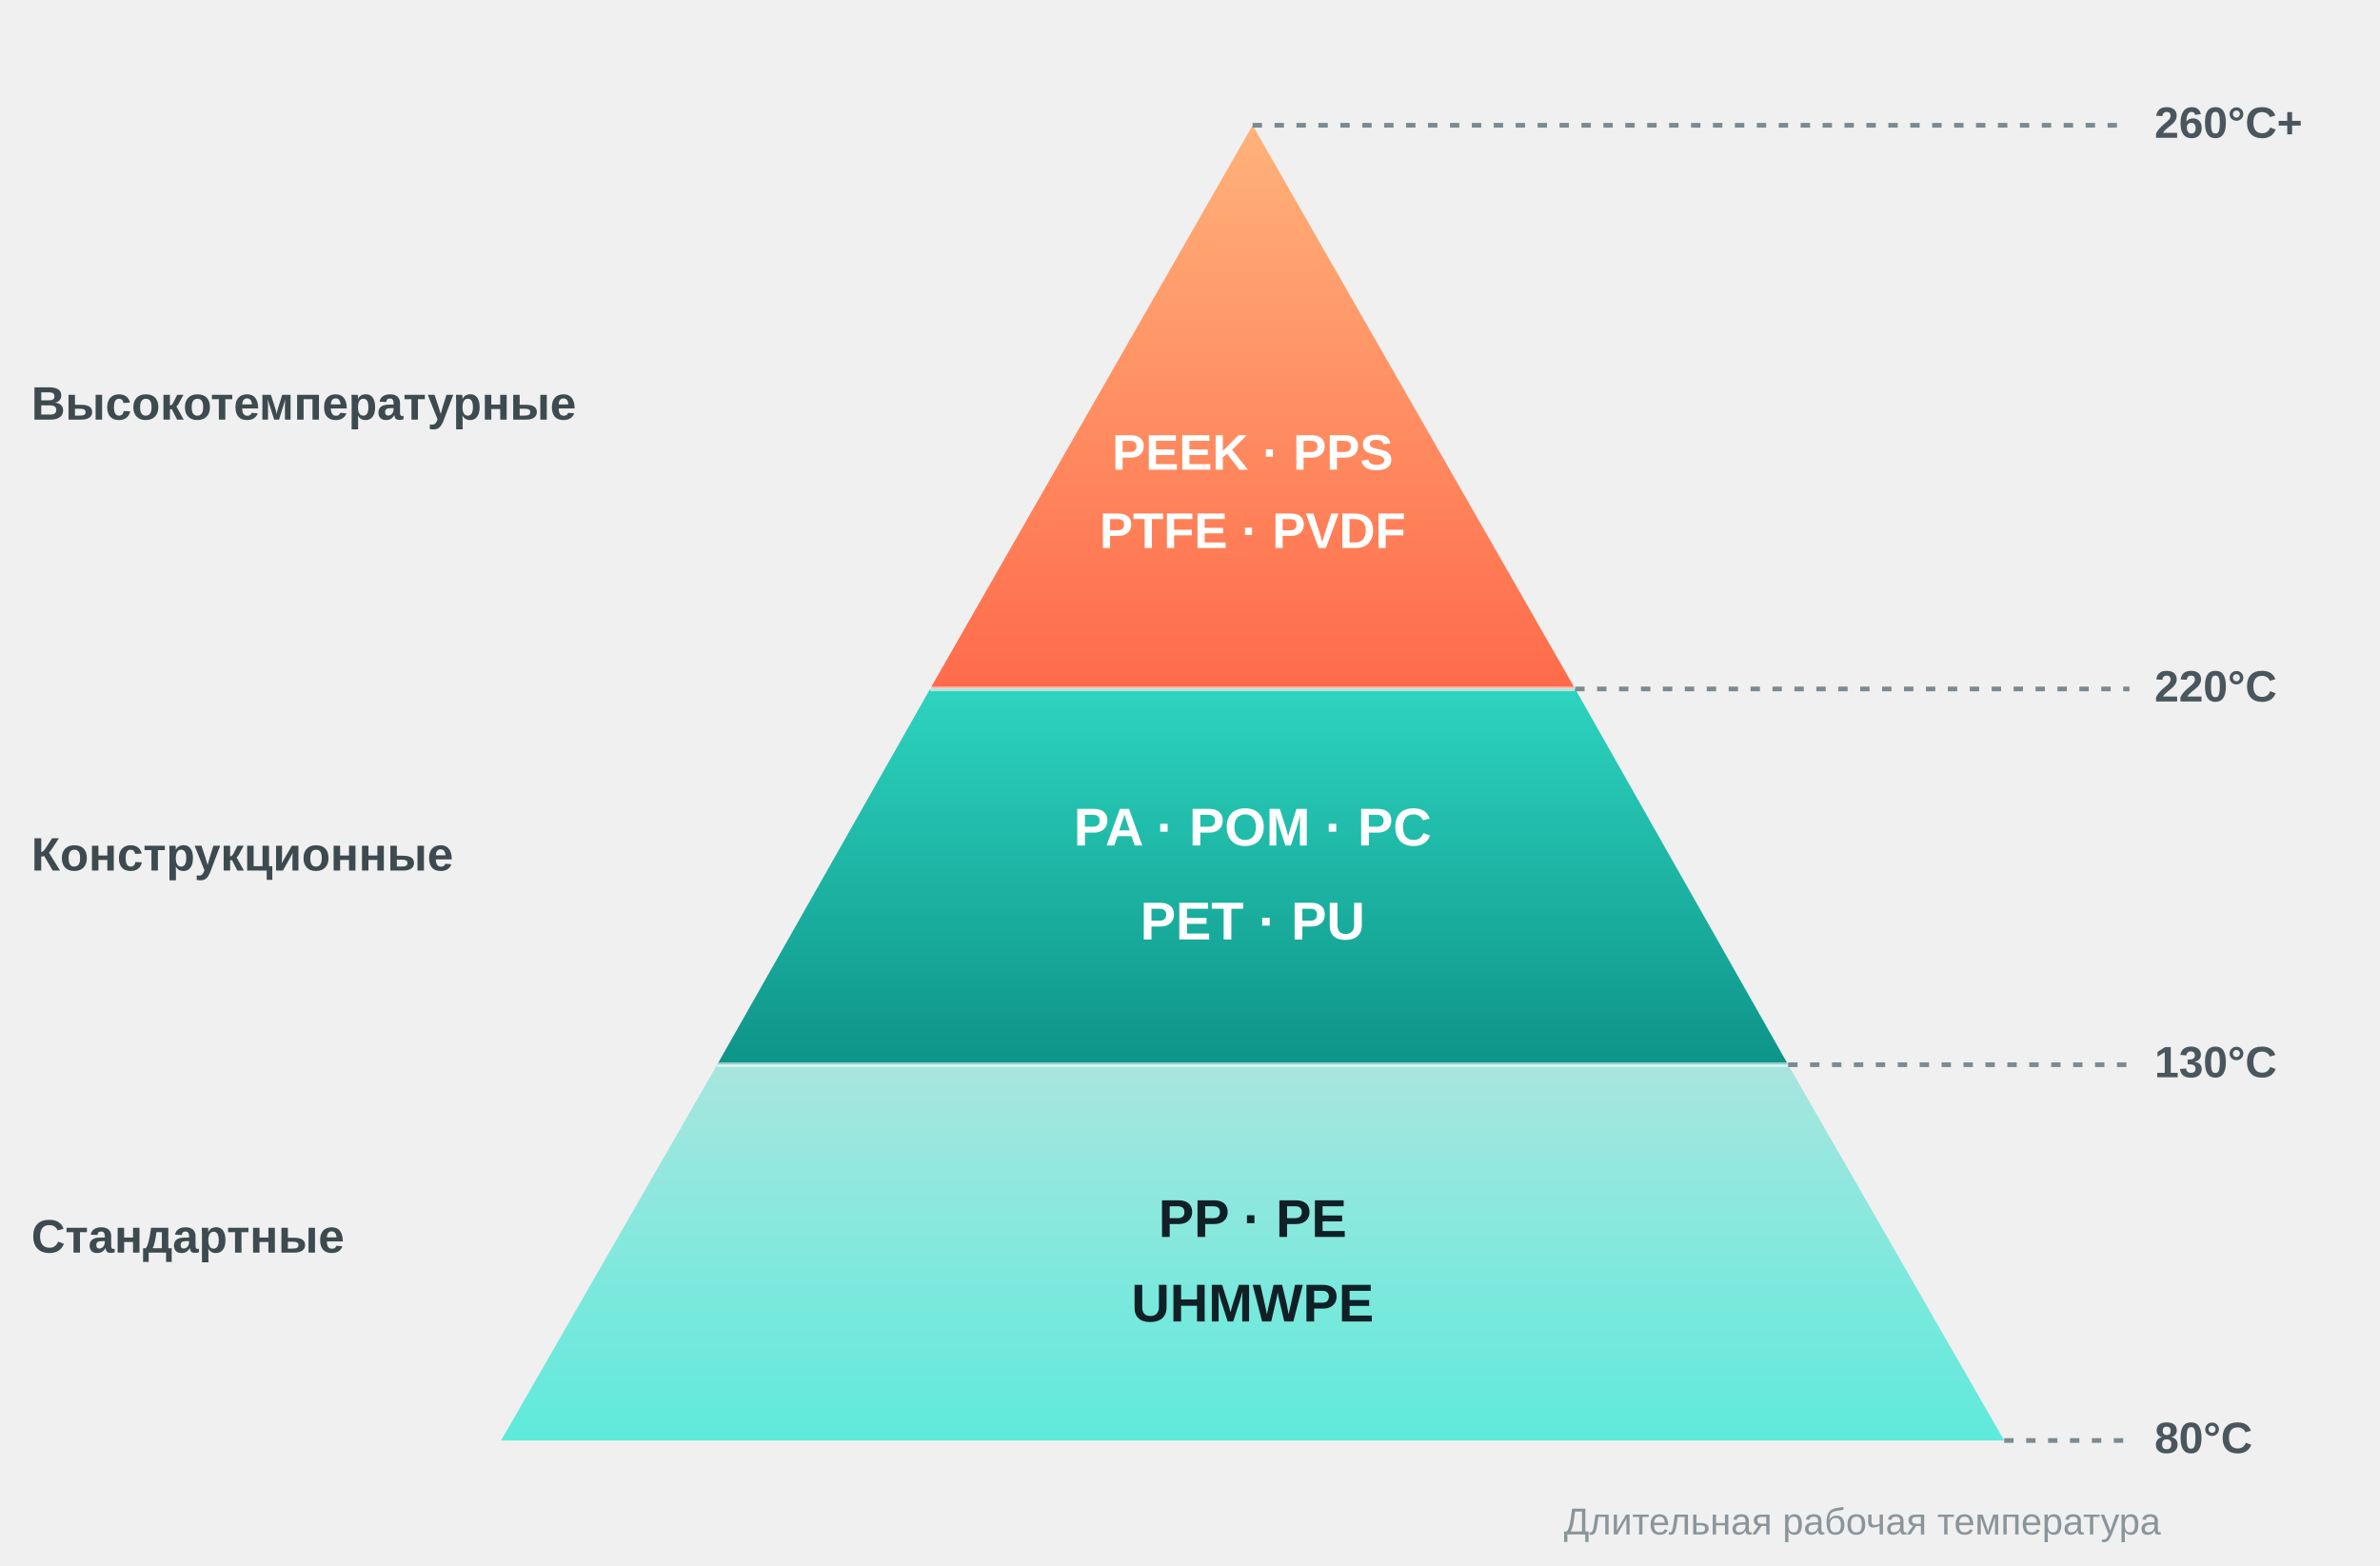
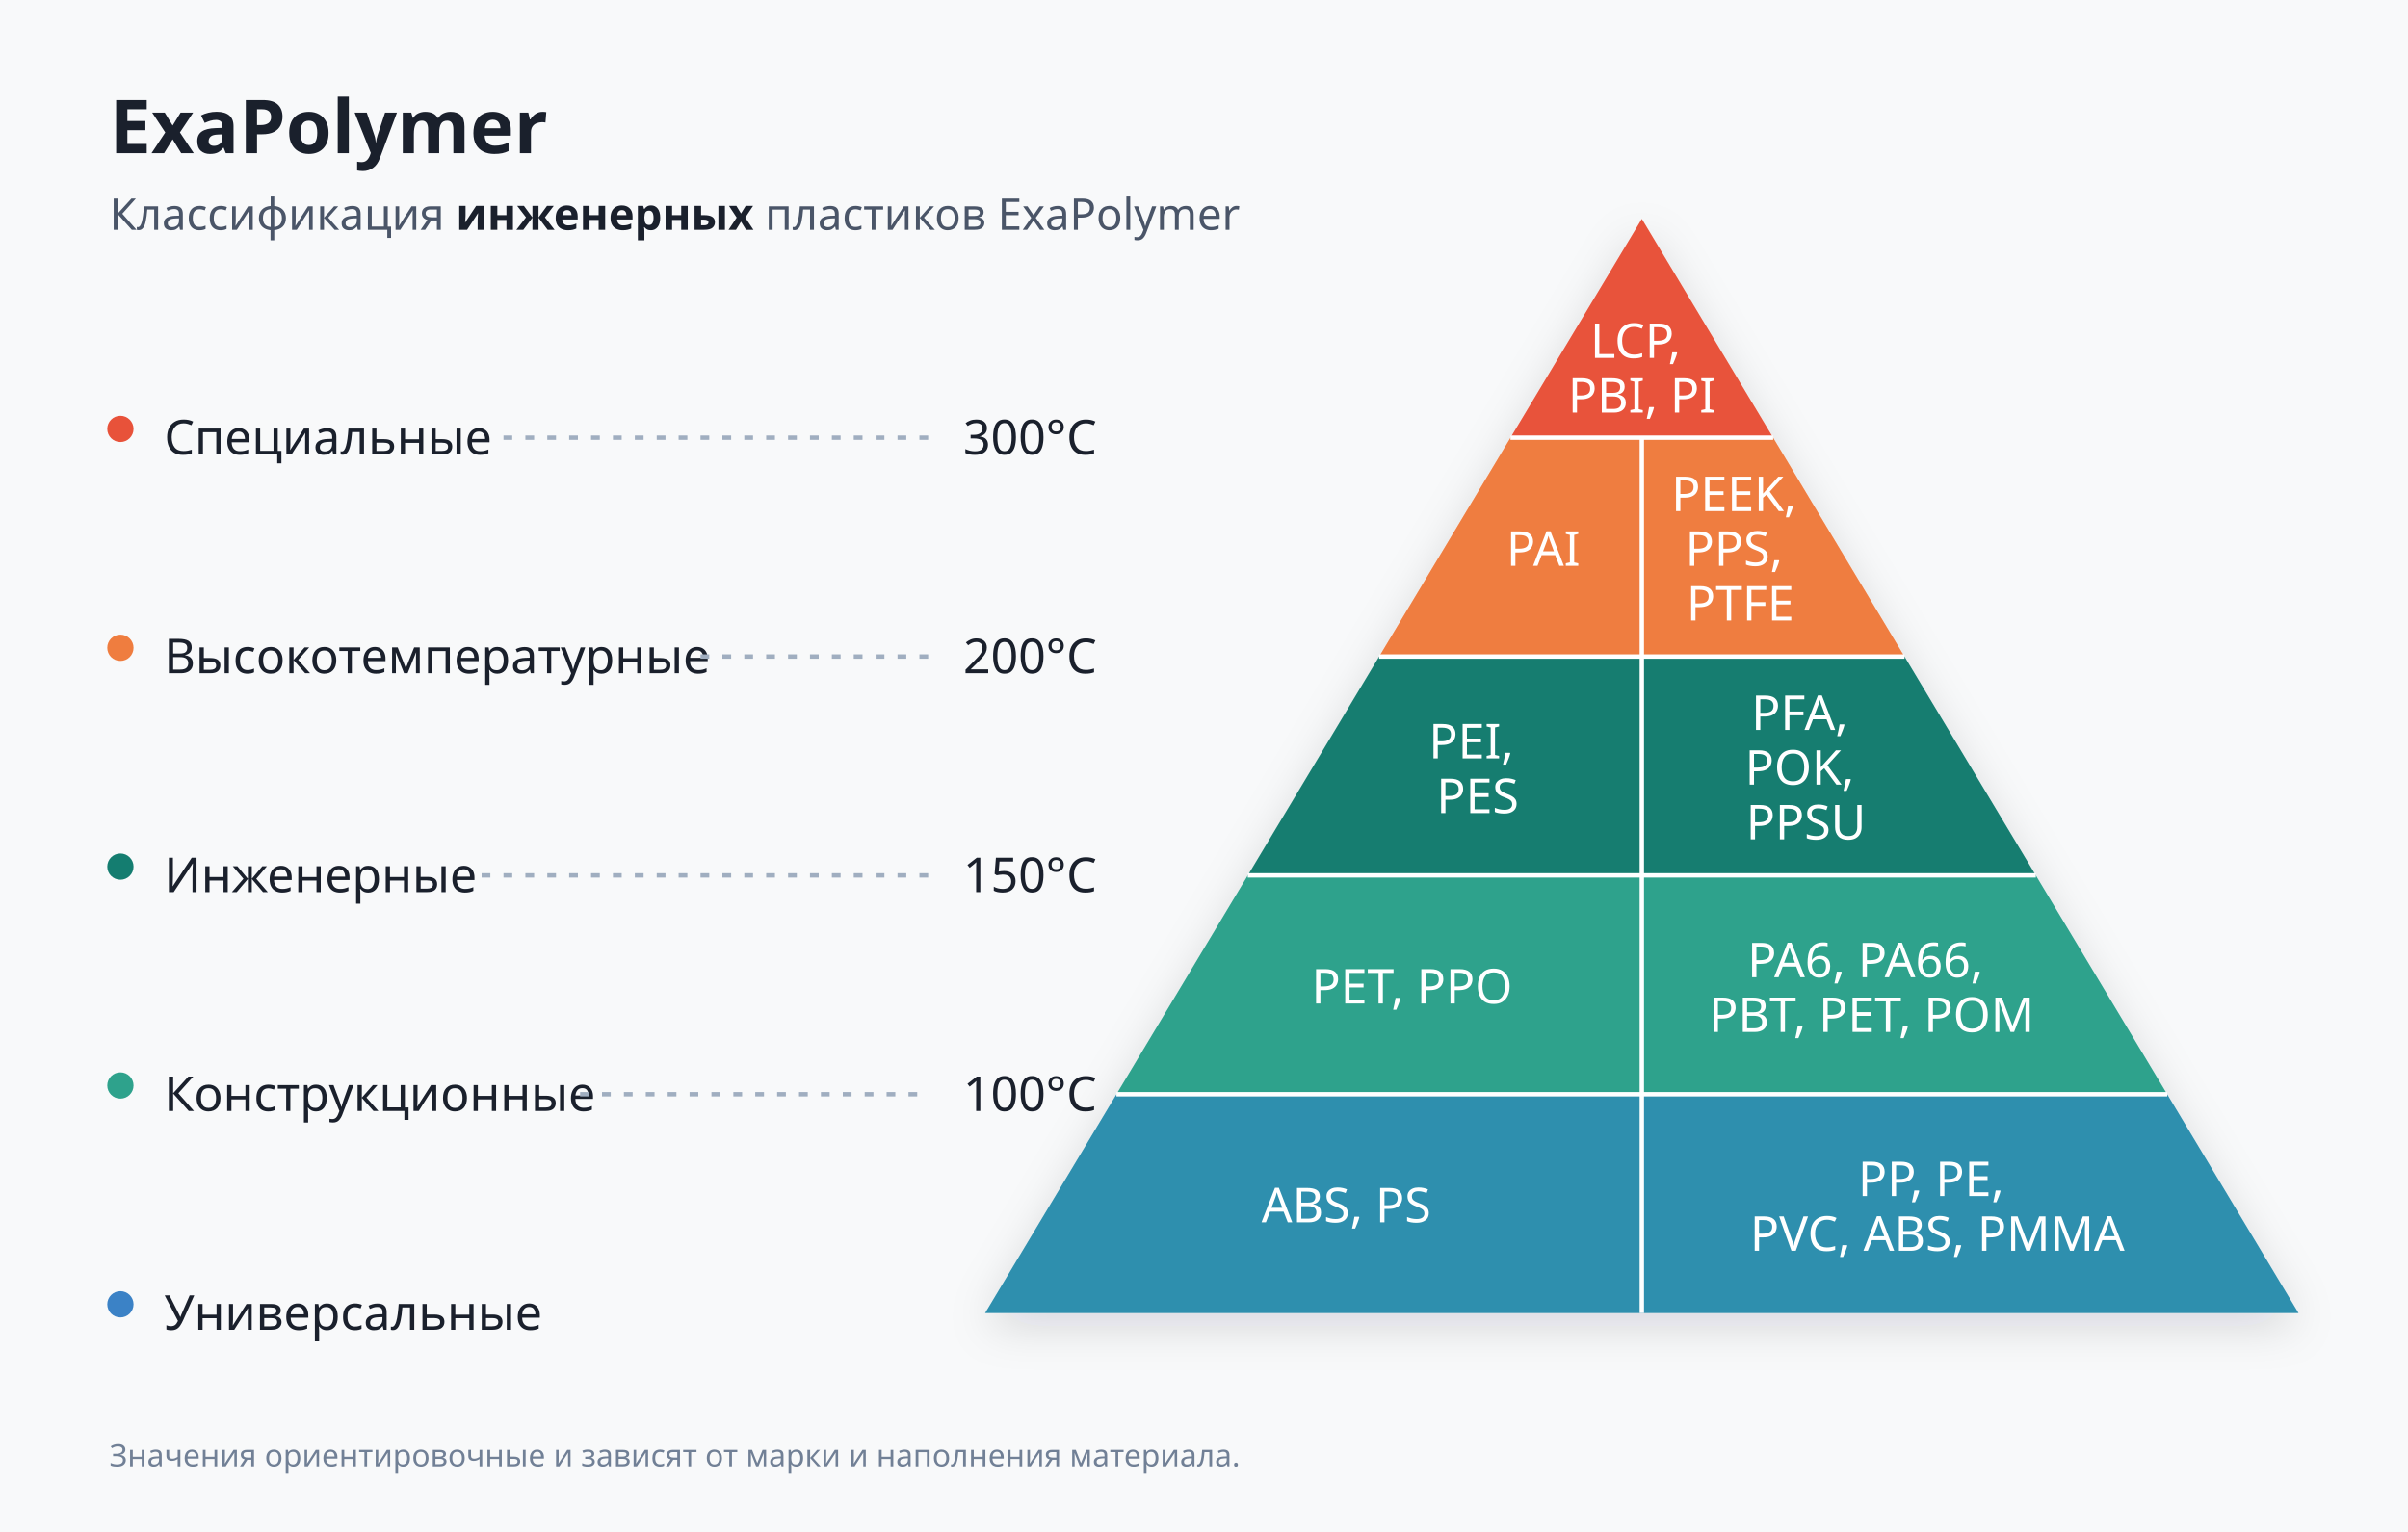
- <svg xmlns="http://www.w3.org/2000/svg" viewBox="-100 0 760 500" role="img" aria-labelledby="pyrTitle pyrDesc">
+ <svg xmlns="http://www.w3.org/2000/svg" viewBox="0 0 1100 700" width="1100" height="700">
  <defs>
-     <linearGradient id="bandHot" x1="0" y1="0" x2="0" y2="1">
-       <stop offset="0%" stop-color="#ffb27a" />
-       <stop offset="100%" stop-color="#ff6b4a" />
-     </linearGradient>
-     <linearGradient id="bandMid" x1="0" y1="0" x2="0" y2="1">
-       <stop offset="0%" stop-color="#2dd4bf" />
-       <stop offset="100%" stop-color="#0d9488" />
-     </linearGradient>
-     <linearGradient id="bandLow" x1="0" y1="0" x2="0" y2="1">
-       <stop offset="0%" stop-color="#a8e6df" />
-       <stop offset="100%" stop-color="#5eeadb" />
-     </linearGradient>
+     <style>
+       text {
+         font-family: 'Manrope', 'Segoe UI', system-ui, -apple-system, sans-serif;
+       }
+       .bg { fill: #f8f9fa; }
+       .header-title { font-size: 34px; font-weight: 700; fill: #1a202c; }
+       .header-subtitle { font-size: 20px; fill: #4a5568; }
+       .header-subtitle-bold { font-weight: 700; fill: #1a202c; }
+       .category-text { font-size: 22px; fill: #1a202c; font-weight: 400; }
+       .temp-text { font-size: 22px; fill: #1a202c; font-weight: 400; font-variant-numeric: tabular-nums; }
+       .footer-text { font-size: 14px; fill: #718096; }
+       .pyramid-text { font-size: 22px; fill: #ffffff; font-weight: 400; dominant-baseline: central; }
+       .pyramid-line { stroke: #ffffff; stroke-width: 2; }
+       .guide-line { stroke: #a0aec0; stroke-width: 2; stroke-dasharray: 4 6; }
+     </style>
+     <filter id="pyramidShadow" x="-20%" y="-20%" width="140%" height="140%">
+       <feDropShadow dx="0" dy="6" stdDeviation="10" flood-color="#1a202c" flood-opacity="0.14" />
+     </filter>
  </defs>
-   <polygon points="300,40 403,220 197,220" fill="url(#bandHot)" />
-   <polygon points="197,220 403,220 471,340 129,340" fill="url(#bandMid)" />
-   <polygon points="129,340 471,340 540,460 60,460" fill="url(#bandLow)" />
-   <line x1="197" y1="220" x2="403" y2="220" stroke="#ffffff" stroke-opacity="0.55" stroke-width="1.5" />
-   <line x1="129" y1="340" x2="471" y2="340" stroke="#ffffff" stroke-opacity="0.55" stroke-width="1.5" />
-   <text x="300" y="150" text-anchor="middle" font-family="Manrope, Segoe UI, Arial, sans-serif" font-size="16" font-weight="700" fill="#ffffff">PEEK · PPS</text>
-   <text x="300" y="175" text-anchor="middle" font-family="Manrope, Segoe UI, Arial, sans-serif" font-size="16" font-weight="700" fill="#ffffff">PTFE · PVDF</text>
-   <text x="300" y="270" text-anchor="middle" font-family="Manrope, Segoe UI, Arial, sans-serif" font-size="17" font-weight="700" fill="#ffffff">PA · POM · PC</text>
-   <text x="300" y="300" text-anchor="middle" font-family="Manrope, Segoe UI, Arial, sans-serif" font-size="17" font-weight="700" fill="#ffffff">PET · PU</text>
-   <text x="300" y="395" text-anchor="middle" font-family="Manrope, Segoe UI, Arial, sans-serif" font-size="17" font-weight="700" fill="#0f2027">PP · PE</text>
-   <text x="300" y="422" text-anchor="middle" font-family="Manrope, Segoe UI, Arial, sans-serif" font-size="17" font-weight="700" fill="#0f2027">UHMWPE</text>
-   <line x1="540" y1="460" x2="580" y2="460" stroke="#7c8a92" stroke-width="1.5" stroke-dasharray="3 4" />
-   <line x1="471" y1="340" x2="580" y2="340" stroke="#7c8a92" stroke-width="1.5" stroke-dasharray="3 4" />
-   <line x1="403" y1="220" x2="580" y2="220" stroke="#7c8a92" stroke-width="1.5" stroke-dasharray="3 4" />
-   <line x1="300" y1="40" x2="580" y2="40" stroke="#7c8a92" stroke-width="1.5" stroke-dasharray="3 4" />
-   <text x="588" y="464" font-family="Manrope, Segoe UI, Arial, sans-serif" font-size="14" font-weight="600" fill="#4a565d">80°C</text>
-   <text x="588" y="344" font-family="Manrope, Segoe UI, Arial, sans-serif" font-size="14" font-weight="600" fill="#4a565d">130°C</text>
-   <text x="588" y="224" font-family="Manrope, Segoe UI, Arial, sans-serif" font-size="14" font-weight="600" fill="#4a565d">220°C</text>
-   <text x="588" y="44" font-family="Manrope, Segoe UI, Arial, sans-serif" font-size="14" font-weight="600" fill="#4a565d">260°C+</text>
-   <text x="-90" y="134" text-anchor="start" font-family="Manrope, Segoe UI, Arial, sans-serif" font-size="15" font-weight="700" fill="#3d4a50">Высокотемпературные</text>
-   <text x="-90" y="278" text-anchor="start" font-family="Manrope, Segoe UI, Arial, sans-serif" font-size="15" font-weight="700" fill="#3d4a50">Конструкционные</text>
-   <text x="-90" y="400" text-anchor="start" font-family="Manrope, Segoe UI, Arial, sans-serif" font-size="15" font-weight="700" fill="#3d4a50">Стандартные</text>
-   <text x="590" y="490" text-anchor="end" font-family="Manrope, Segoe UI, Arial, sans-serif" font-size="12" fill="#8a959b">Длительная рабочая температура</text>
+   <rect width="1100" height="700" class="bg" />
+   <text x="50" y="70" class="header-title">ExaPolymer</text>
+   <text x="50" y="105" class="header-subtitle">Классификация <tspan class="header-subtitle-bold">инженерных</tspan> пластиков ExaPolymer</text>
+   <circle cx="55" cy="196" r="6" fill="#e8523a" />
+   <text x="75" y="200" dominant-baseline="middle" class="category-text">Специальные</text>
+   <line x1="230" y1="200" x2="425" y2="200" class="guide-line" />
+   <text x="440" y="200" dominant-baseline="middle" class="temp-text">300°C</text>
+   <circle cx="55" cy="296" r="6" fill="#ef7d3f" />
+   <text x="75" y="300" dominant-baseline="middle" class="category-text">Высокотемпературные</text>
+   <line x1="320" y1="300" x2="425" y2="300" class="guide-line" />
+   <text x="440" y="300" dominant-baseline="middle" class="temp-text">200°C</text>
+   <circle cx="55" cy="396" r="6" fill="#147d70" />
+   <text x="75" y="400" dominant-baseline="middle" class="category-text">Инженерные</text>
+   <line x1="220" y1="400" x2="425" y2="400" class="guide-line" />
+   <text x="440" y="400" dominant-baseline="middle" class="temp-text">150°C</text>
+   <circle cx="55" cy="496" r="6" fill="#2ea28c" />
+   <text x="75" y="500" dominant-baseline="middle" class="category-text">Конструкционные</text>
+   <line x1="265" y1="500" x2="425" y2="500" class="guide-line" />
+   <text x="440" y="500" dominant-baseline="middle" class="temp-text">100°C</text>
+   <circle cx="55" cy="596" r="6" fill="#3b82c6" />
+   <text x="75" y="600" dominant-baseline="middle" class="category-text">Универсальные</text>
+   <g filter="url(#pyramidShadow)">
+     <polygon points="750,100 810,200 690,200" fill="#e8523a" />
+     <polygon points="690,200 810,200 870,300 630,300" fill="#ef7d3f" />
+     <polygon points="630,300 870,300 930,400 570,400" fill="#147d70" />
+     <polygon points="570,400 930,400 990,500 510,500" fill="#2ea28c" />
+     <polygon points="510,500 990,500 1050,600 450,600" fill="#2f8fae" />
+   </g>
+   <line x1="690" y1="200" x2="810" y2="200" class="pyramid-line" />
+   <line x1="630" y1="300" x2="870" y2="300" class="pyramid-line" />
+   <line x1="570" y1="400" x2="930" y2="400" class="pyramid-line" />
+   <line x1="510" y1="500" x2="990" y2="500" class="pyramid-line" />
+   <line x1="750" y1="200" x2="750" y2="600" class="pyramid-line" />
+   <text x="750" y="155" text-anchor="middle" class="pyramid-text">
+     <tspan x="750" dy="0">LCP,</tspan>
+     <tspan x="750" dy="25">PBI, PI</tspan>
+   </text>
+   <text x="705" y="250" text-anchor="middle" class="pyramid-text">PAI</text>
+   <text x="795" y="225" text-anchor="middle" class="pyramid-text">
+     <tspan x="795" dy="0">PEEK,</tspan>
+     <tspan x="795" dy="25">PPS,</tspan>
+     <tspan x="795" dy="25">PTFE</tspan>
+   </text>
+   <text x="675" y="338" text-anchor="middle" class="pyramid-text">
+     <tspan x="675" dy="0">PEI,</tspan>
+     <tspan x="675" dy="25">PES</tspan>
+   </text>
+   <text x="825" y="325" text-anchor="middle" class="pyramid-text">
+     <tspan x="825" dy="0">PFA,</tspan>
+     <tspan x="825" dy="25">POK,</tspan>
+     <tspan x="825" dy="25">PPSU</tspan>
+   </text>
+   <text x="645" y="450" text-anchor="middle" class="pyramid-text">PET, PPO</text>
+   <text x="855" y="438" text-anchor="middle" class="pyramid-text">
+     <tspan x="855" dy="0">PA6, PA66,</tspan>
+     <tspan x="855" dy="25">PBT, PET, POM</tspan>
+   </text>
+   <text x="615" y="550" text-anchor="middle" class="pyramid-text">ABS, PS</text>
+   <text x="885" y="538" text-anchor="middle" class="pyramid-text">
+     <tspan x="885" dy="0">PP, PE,</tspan>
+     <tspan x="885" dy="25">PVC, ABS, PMMA</tspan>
+   </text>
+   <text x="50" y="670" class="footer-text">Значения ориентировочные и зависят от марки и наполнения материала.</text>
</svg>
